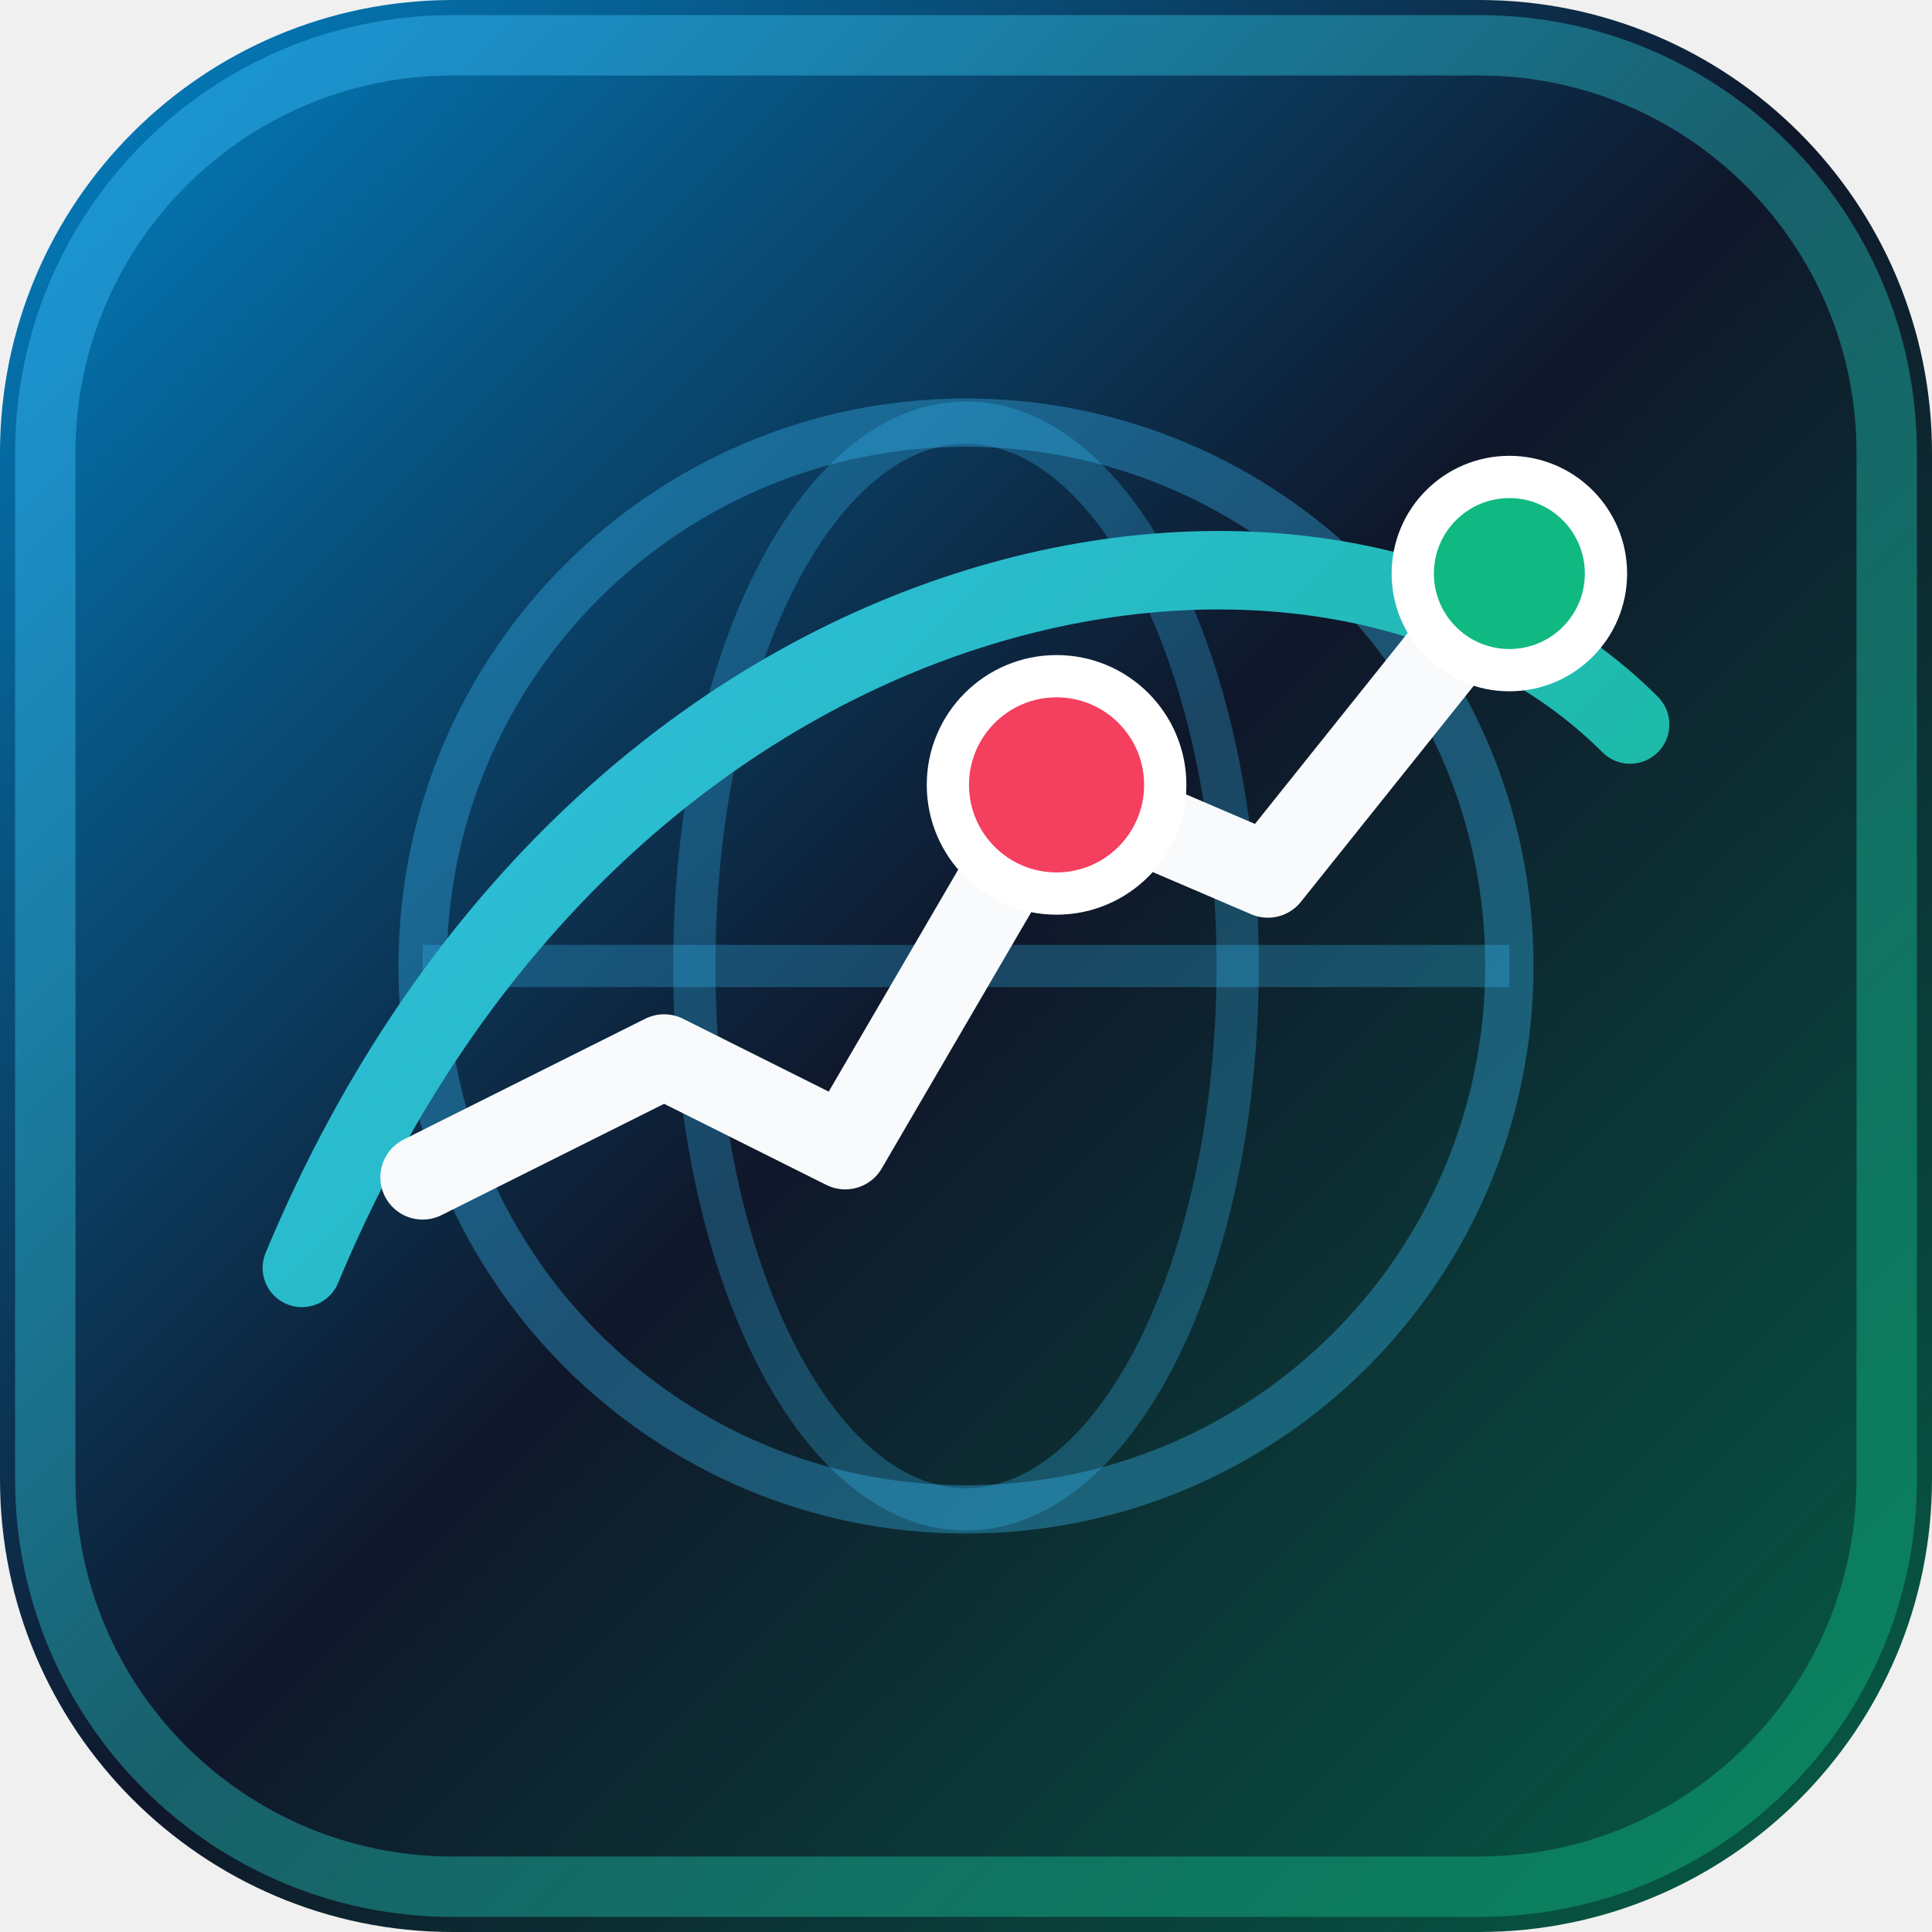
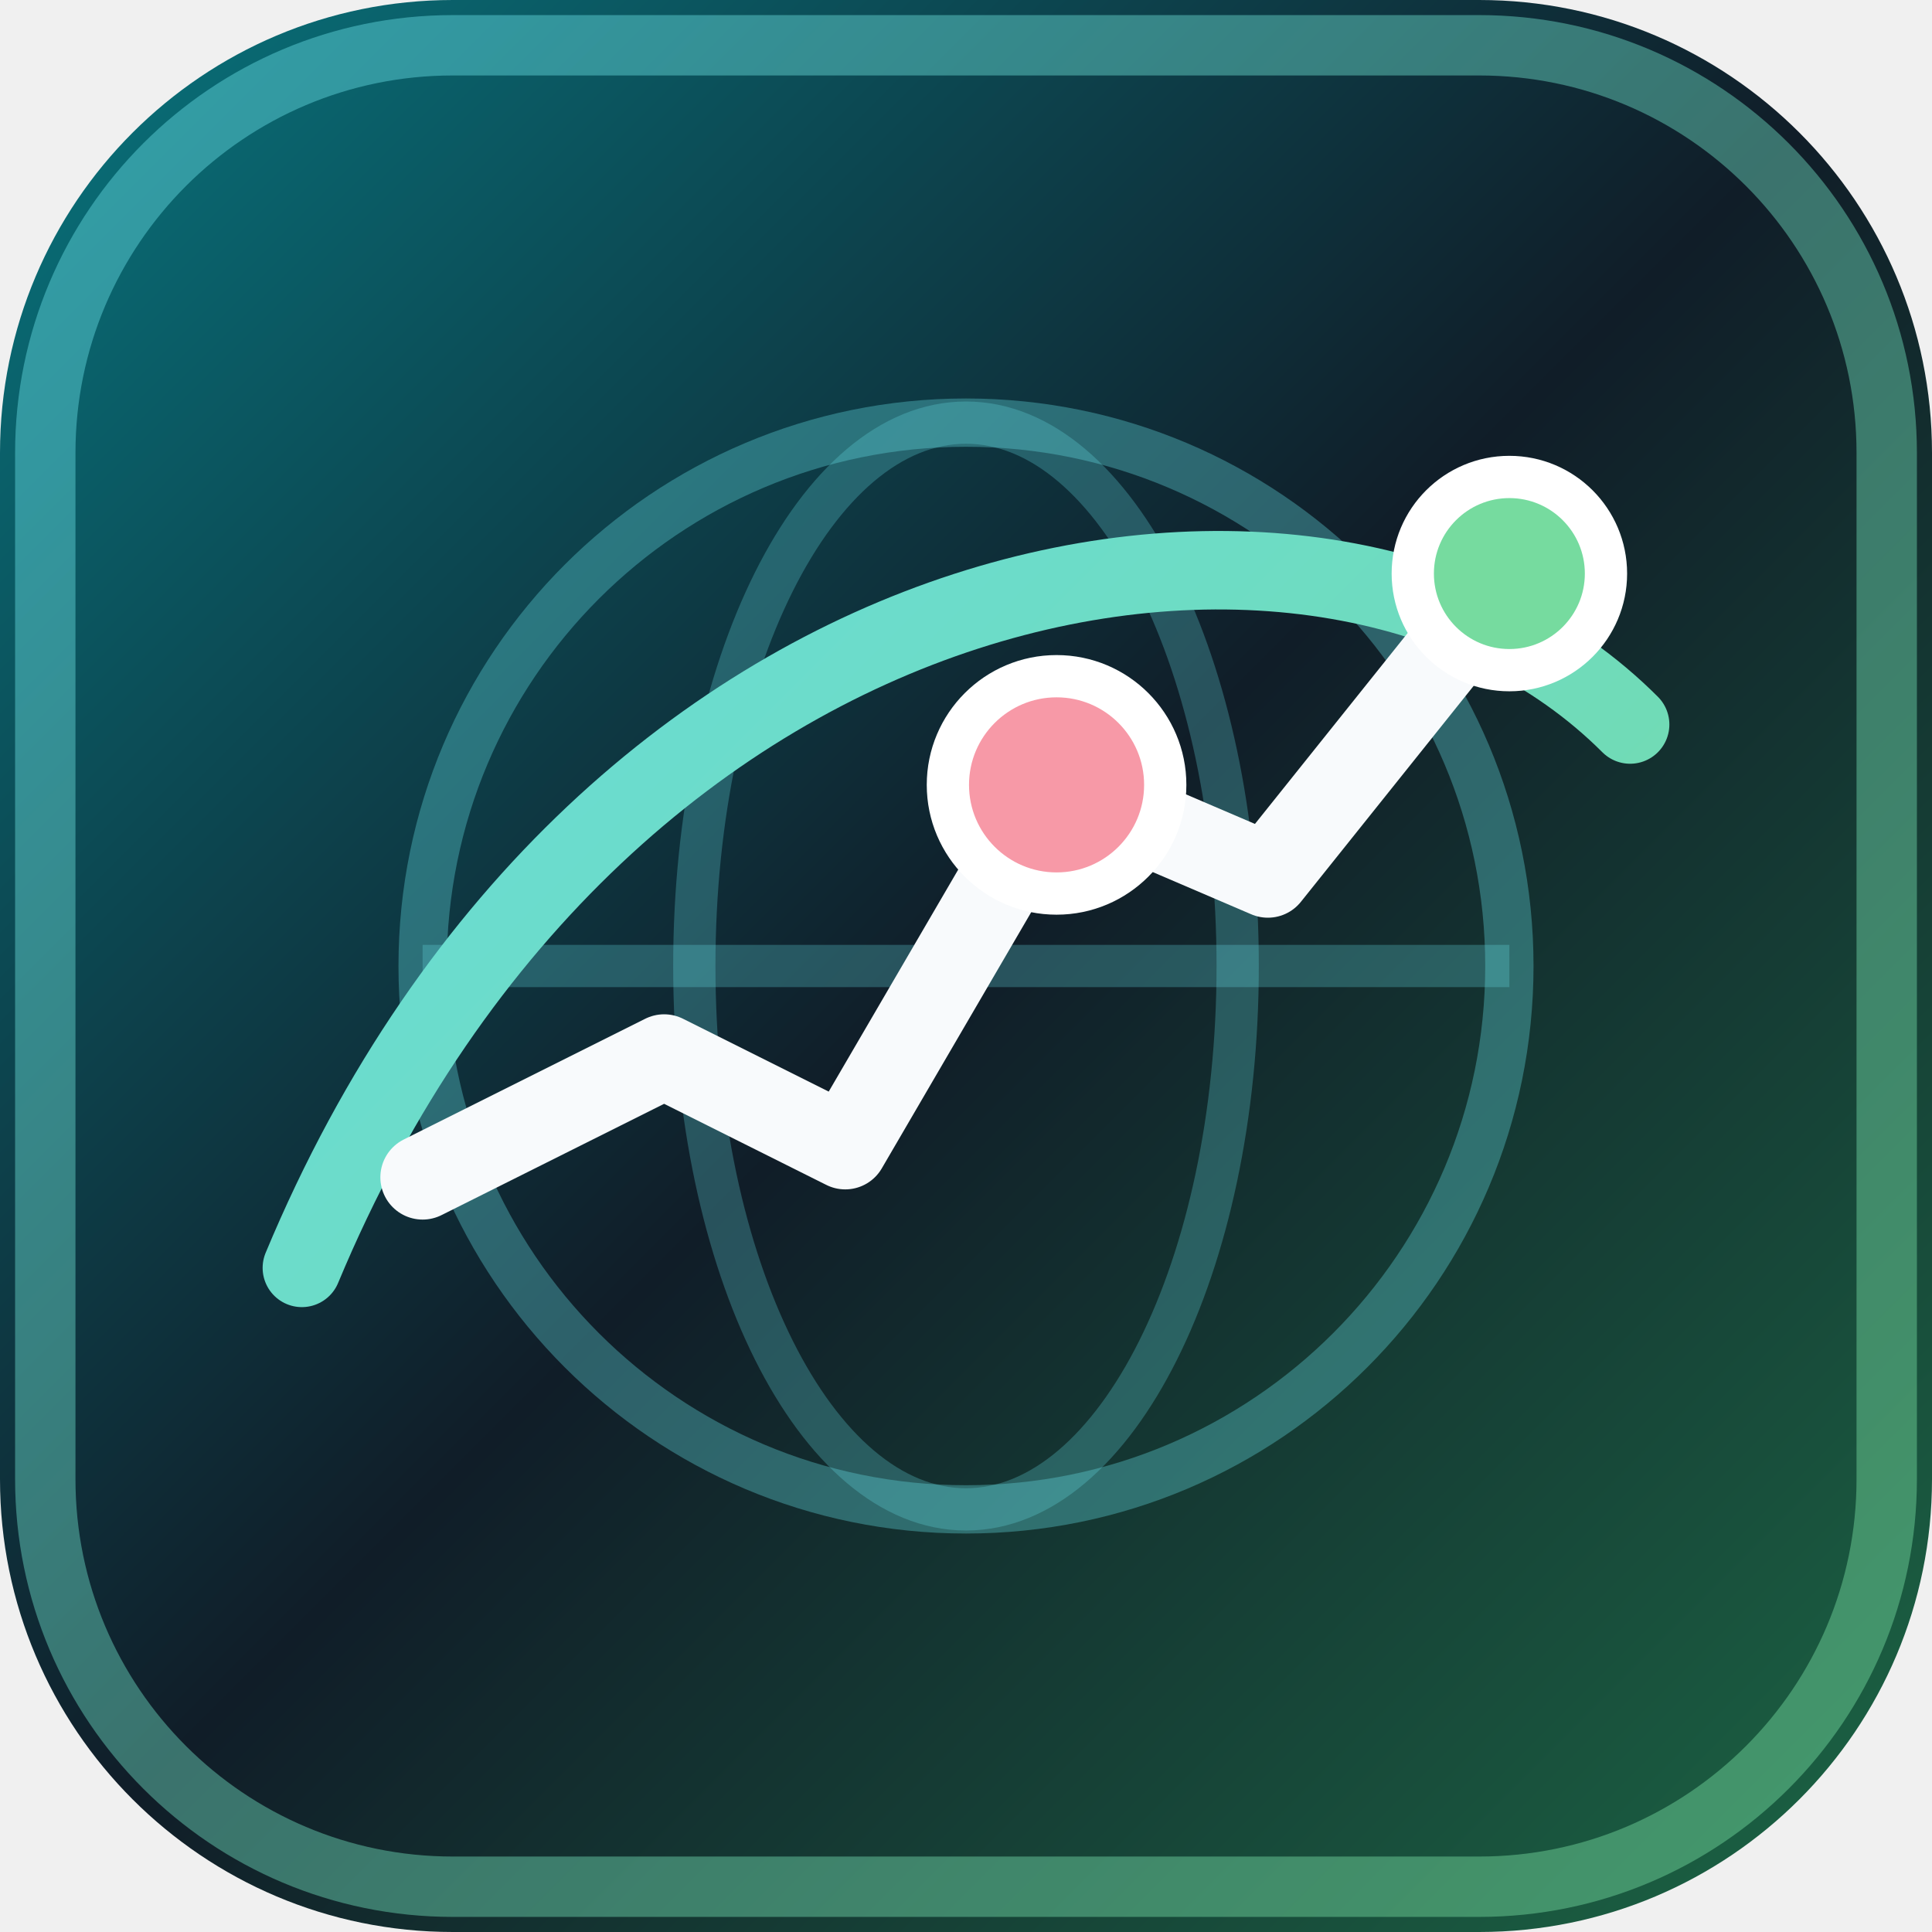
<svg xmlns="http://www.w3.org/2000/svg" viewBox="0 0 64 64" fill="none">
  <defs>
    <linearGradient id="tlBg" x1="0" y1="0" x2="64" y2="64" gradientUnits="userSpaceOnUse">
-       <stop offset="0%" stop-color="#0284c7" />
-       <stop offset="50%" stop-color="#0f172a" />
-       <stop offset="100%" stop-color="#065f46" />
+       <stop offset="0%" stop-color="#08757e" />
+       <stop offset="50%" stop-color="#101d28" />
+       <stop offset="100%" stop-color="#1c6745" />
    </linearGradient>
    <linearGradient id="tlRing" x1="8" y1="8" x2="56" y2="56" gradientUnits="userSpaceOnUse">
-       <stop offset="0%" stop-color="#38bdf8" />
-       <stop offset="100%" stop-color="#10b981" />
+       <stop offset="0%" stop-color="#66dce3" />
+       <stop offset="100%" stop-color="#76db9f" />
    </linearGradient>
  </defs>
  <rect width="64" height="64" rx="15" fill="url(#tlBg)" />
  <rect x="1.5" y="1.5" width="61" height="61" rx="13.5" stroke="url(#tlRing)" stroke-opacity="0.45" stroke-width="2" />
-   <circle cx="32" cy="32" r="18" stroke="#38bdf8" stroke-opacity="0.35" stroke-width="1.6" />
-   <ellipse cx="32" cy="32" rx="9" ry="18" stroke="#38bdf8" stroke-opacity="0.28" stroke-width="1.4" />
-   <line x1="14" y1="32" x2="50" y2="32" stroke="#38bdf8" stroke-opacity="0.28" stroke-width="1.4" />
+   <circle cx="32" cy="32" r="18" stroke="#66dce3" stroke-opacity="0.35" stroke-width="1.6" />
+   <ellipse cx="32" cy="32" rx="9" ry="18" stroke="#66dce3" stroke-opacity="0.28" stroke-width="1.4" />
+   <line x1="14" y1="32" x2="50" y2="32" stroke="#66dce3" stroke-opacity="0.28" stroke-width="1.4" />
  <path d="M10 42 C 20 18, 44 14, 54 24" stroke="url(#tlRing)" stroke-width="2.6" stroke-linecap="round" />
  <polyline points="14,39 22,35 28,38 35,26 42,29 50,19" stroke="#f8fafc" stroke-width="2.8" stroke-linecap="round" stroke-linejoin="round" />
-   <circle cx="35" cy="26" r="3.6" fill="#f43f5e" stroke="#ffffff" stroke-width="1.4" />
-   <circle cx="50" cy="19" r="3.2" fill="#10b981" stroke="#ffffff" stroke-width="1.4" />
+   <circle cx="35" cy="26" r="3.6" fill="#f799a7" stroke="#ffffff" stroke-width="1.4" />
+   <circle cx="50" cy="19" r="3.2" fill="#76db9f" stroke="#ffffff" stroke-width="1.4" />
</svg>
